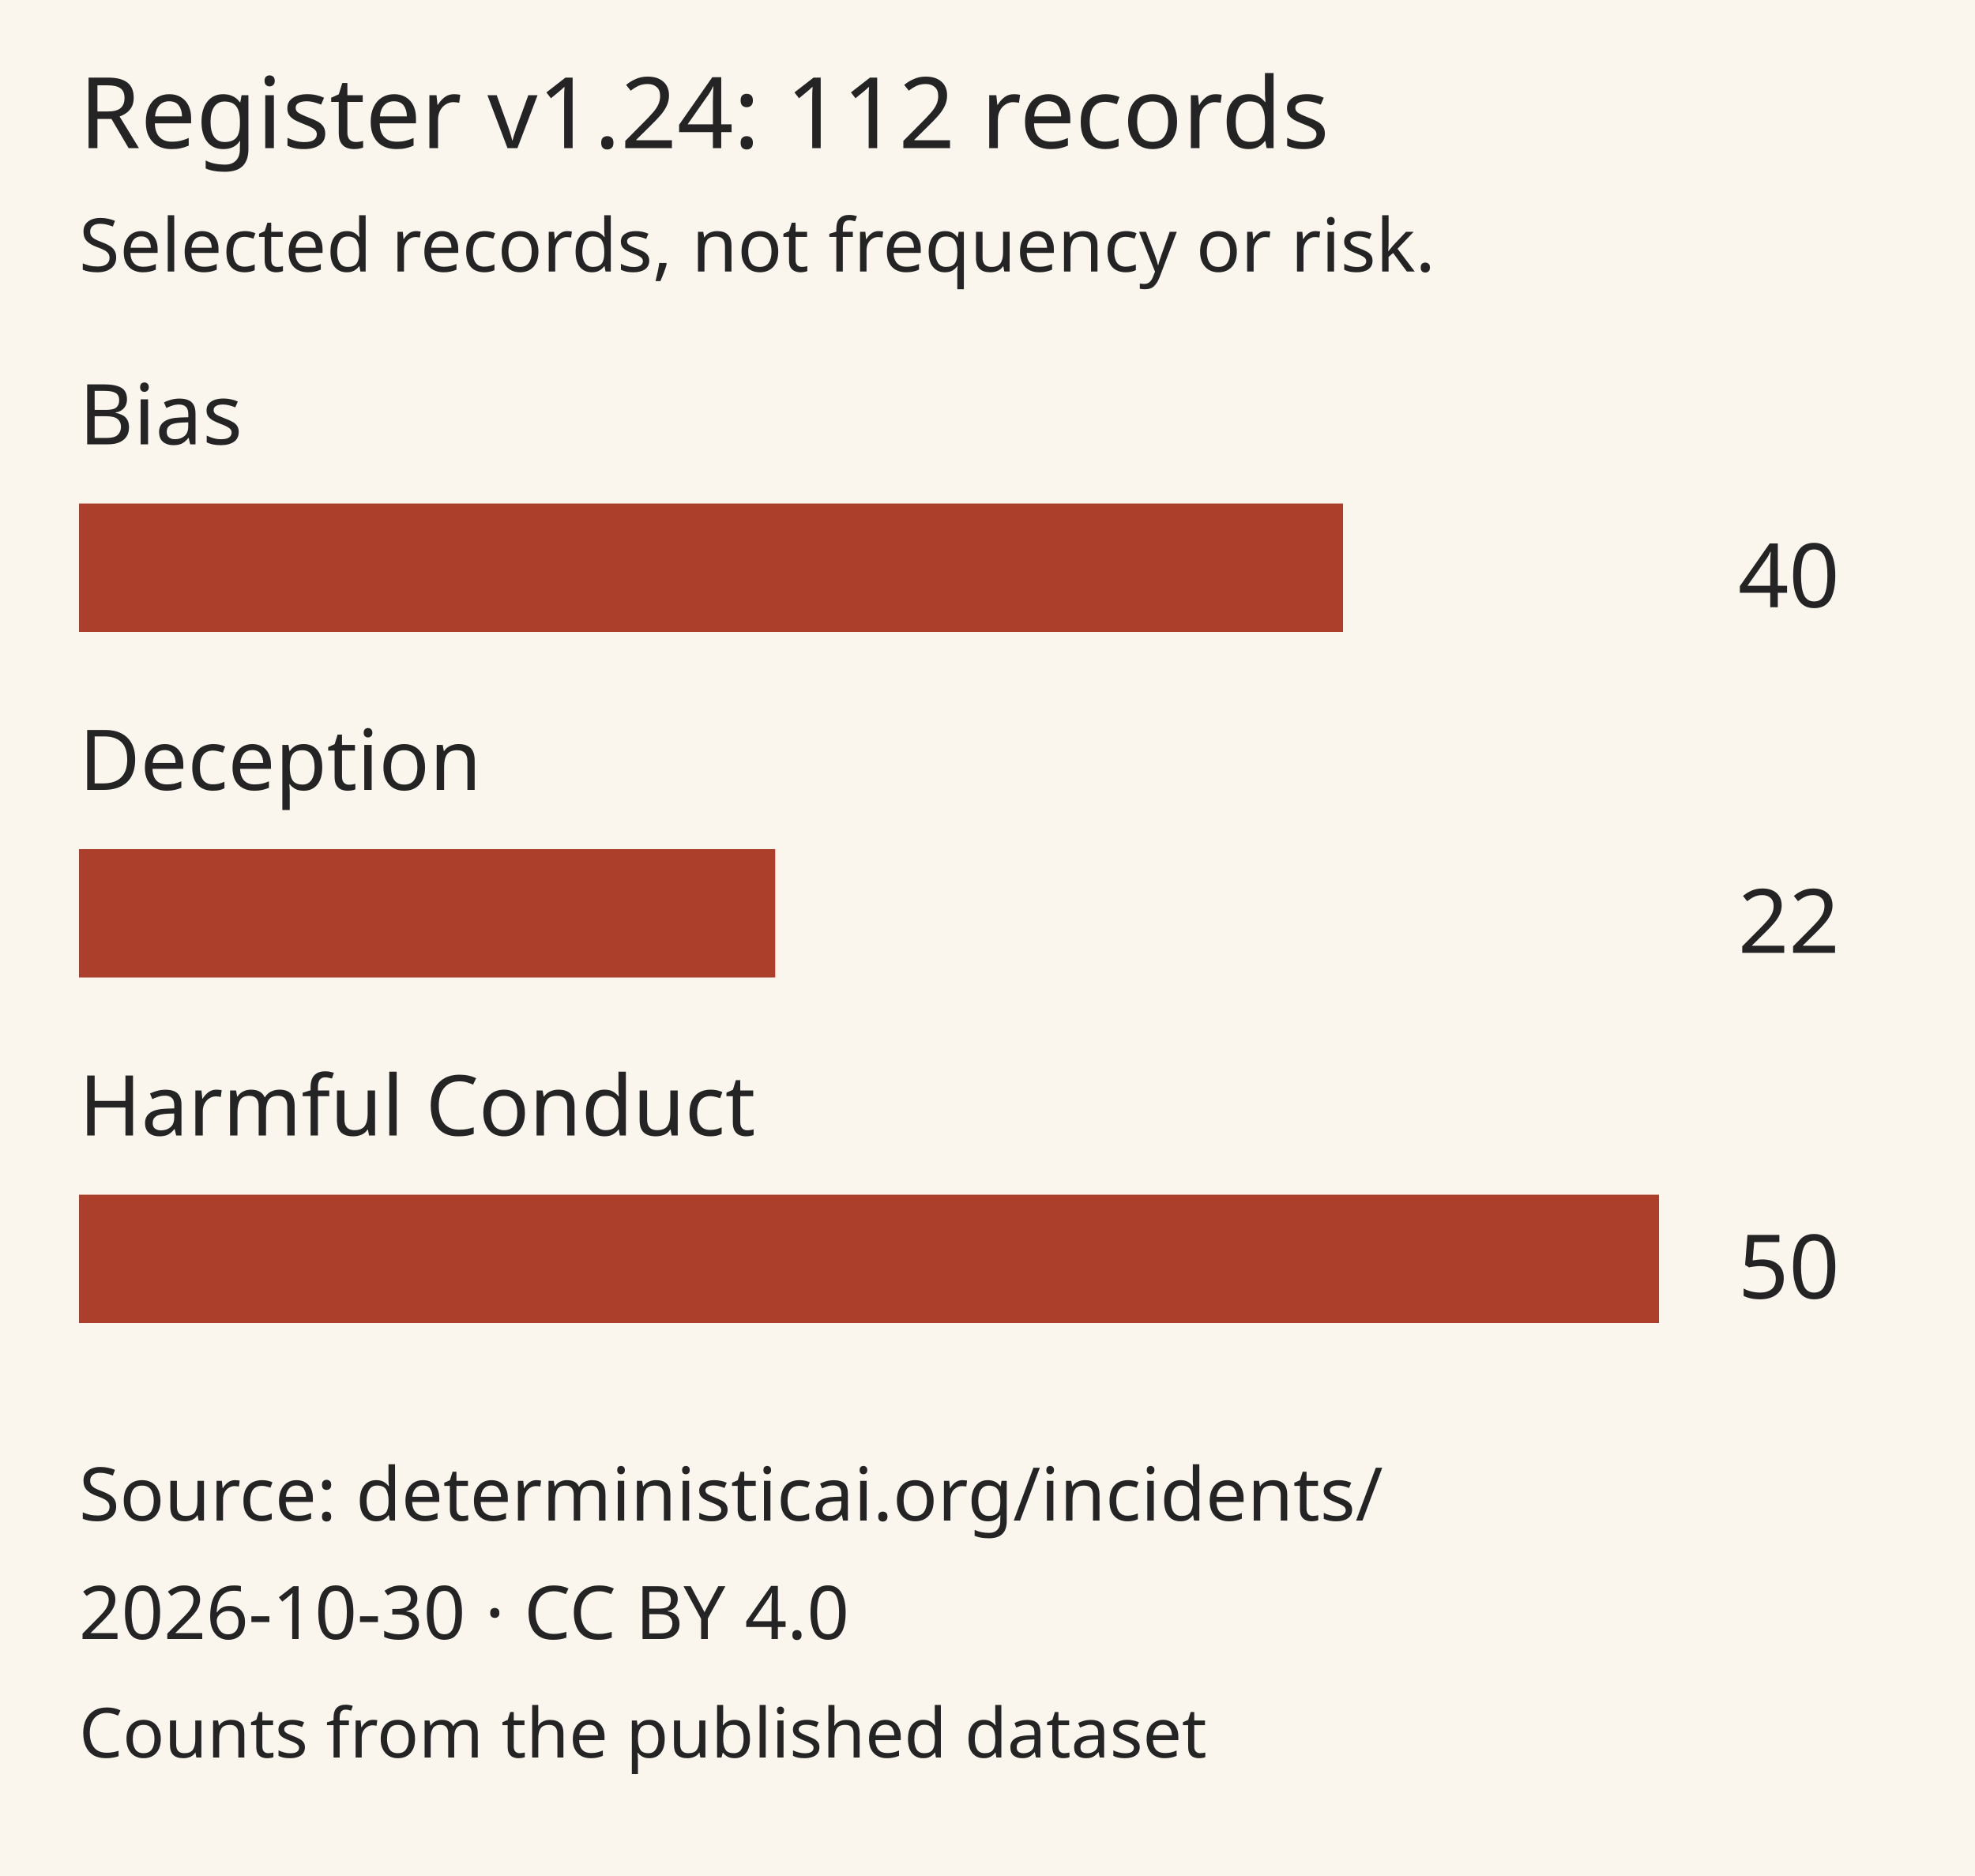
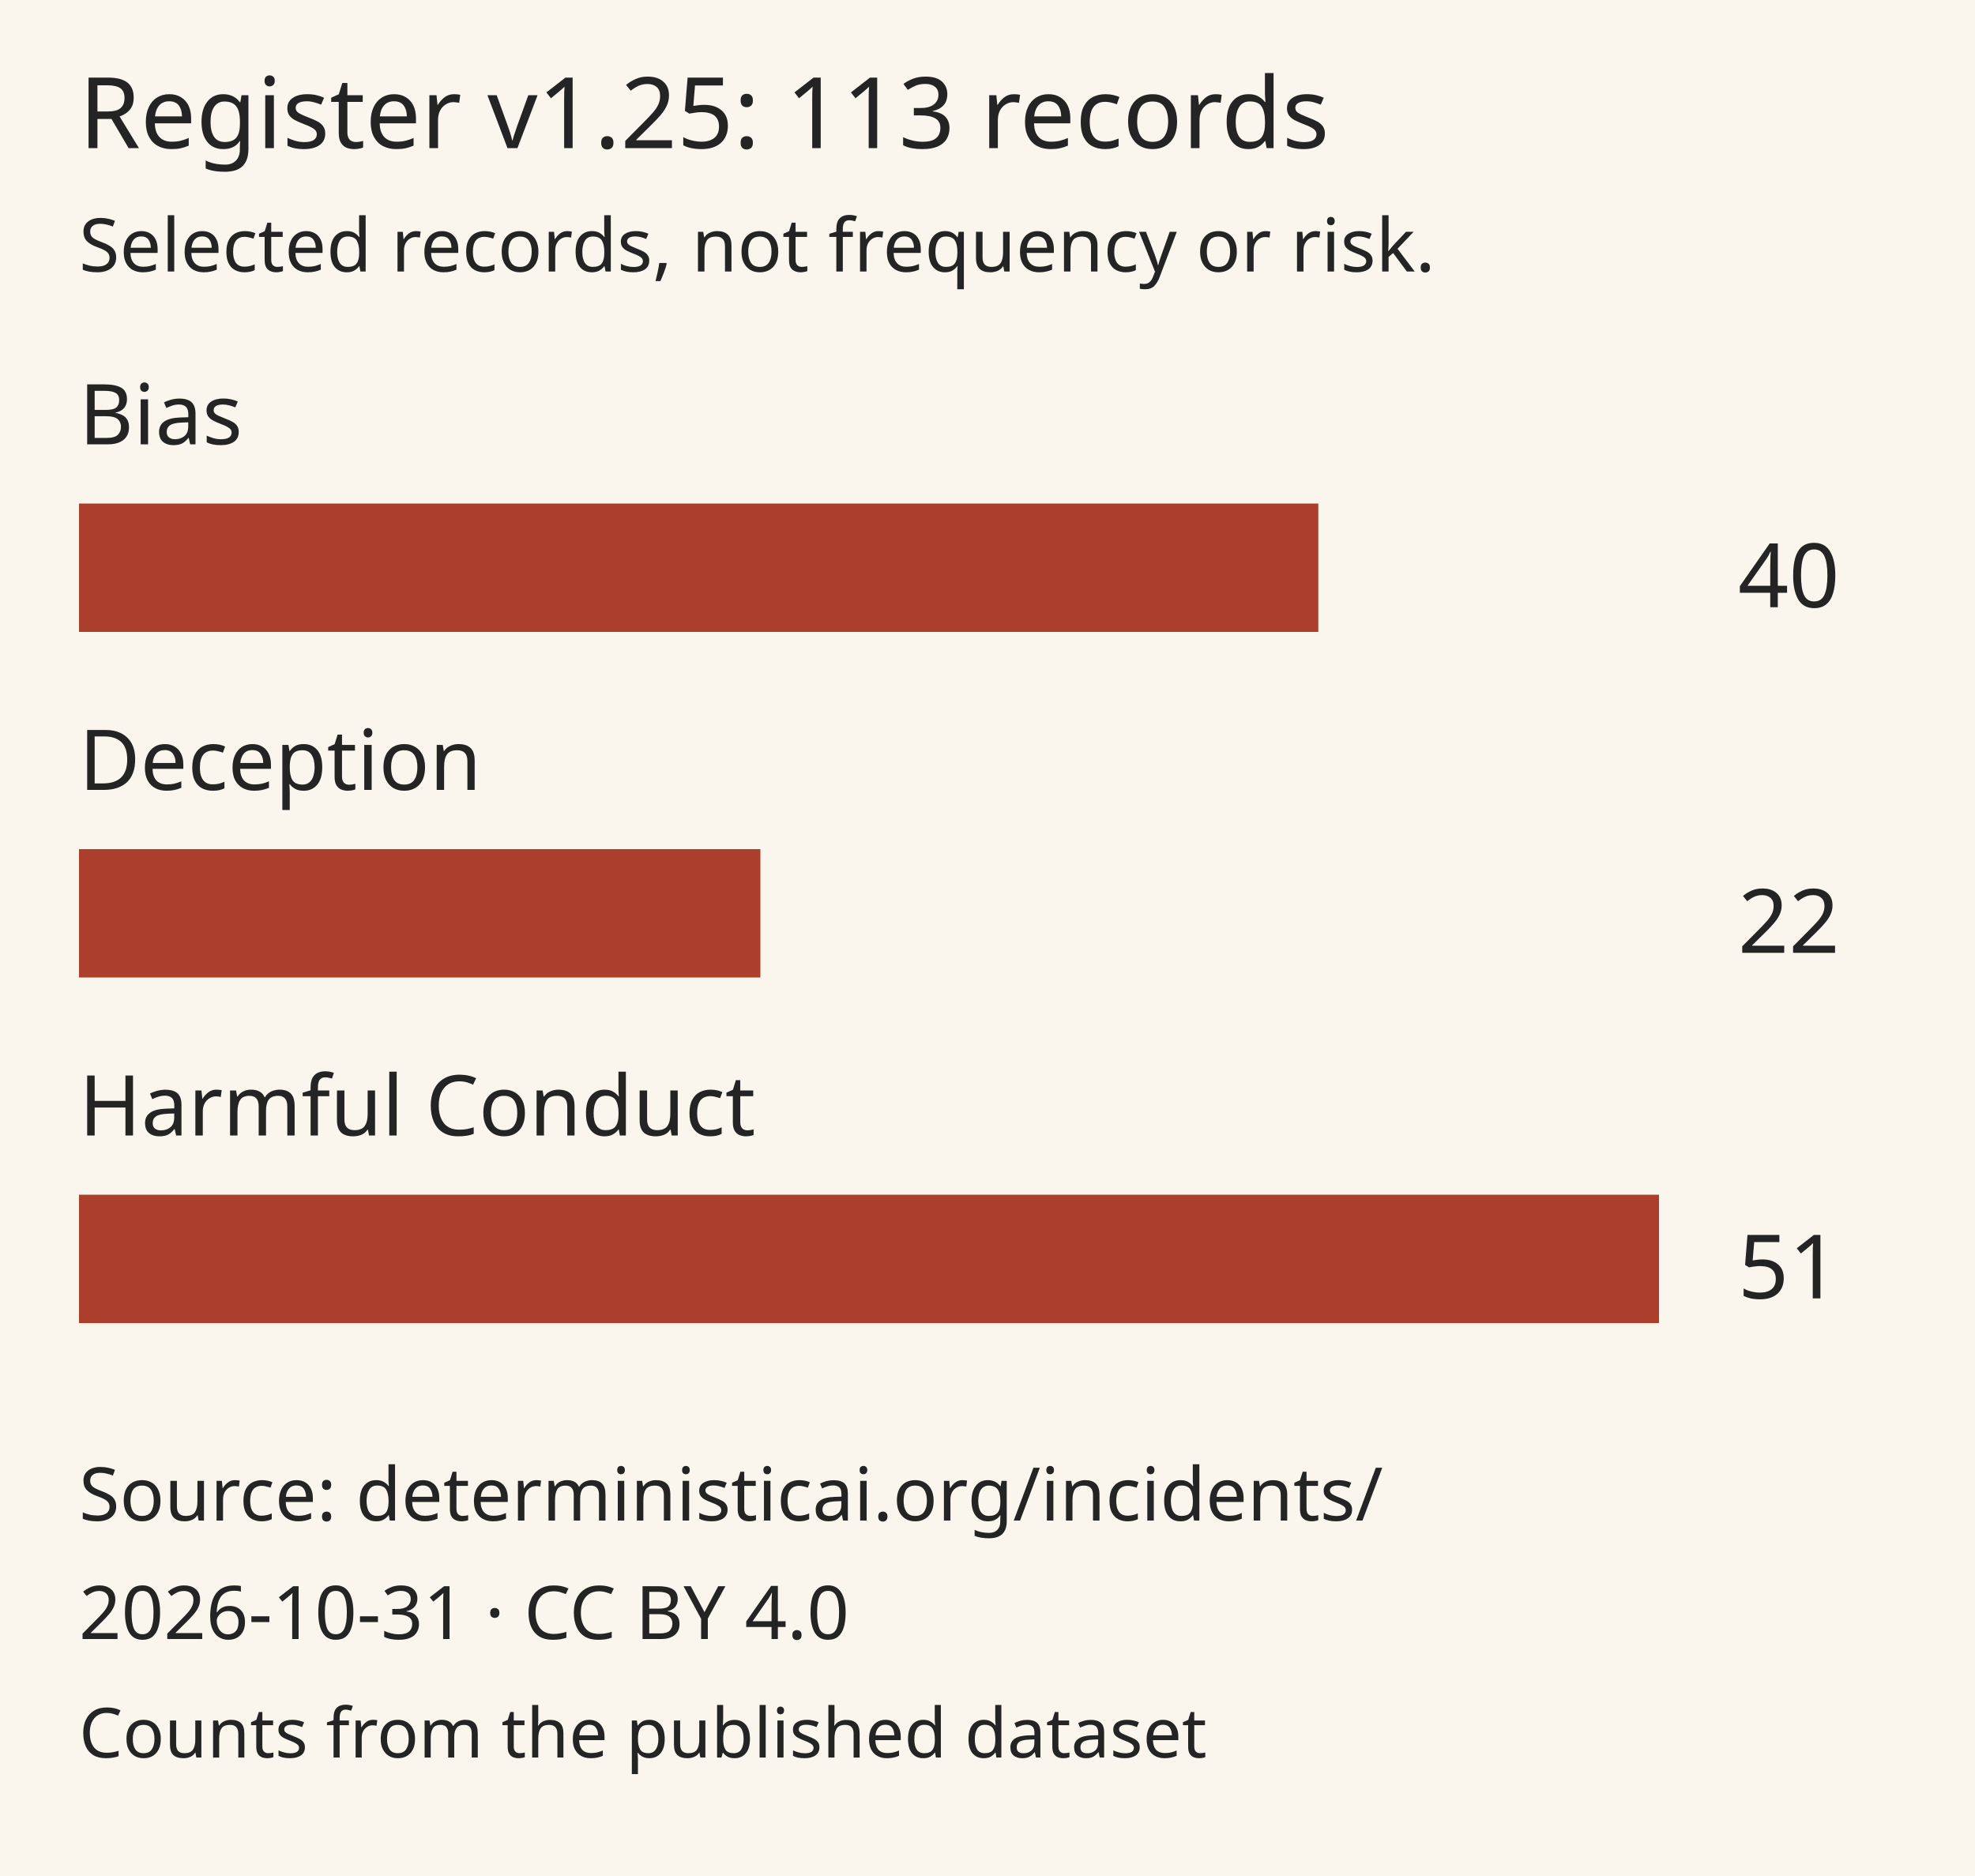
<svg xmlns="http://www.w3.org/2000/svg" viewBox="0 0 400 380">
  <rect width="400" height="380" fill="#faf5ed" />
  <g font-family="sans-serif" fill="#242424">
-     <text x="16" y="30" font-size="20">Register v1.24: 112 records</text>
+     <text x="16" y="30" font-size="20">Register v1.25: 113 records</text>
    <text x="16" y="55" font-size="15">Selected records, not frequency or risk.</text>
    <text x="16" y="90" font-size="17">Bias</text>
-     <rect x="16" y="102" width="256" height="26" fill="#ab3f2b" />
+     <rect x="16" y="102" width="251" height="26" fill="#ab3f2b" />
    <text x="352" y="123" font-size="18">40</text>
    <text x="16" y="160" font-size="17">Deception</text>
-     <rect x="16" y="172" width="141" height="26" fill="#ab3f2b" />
+     <rect x="16" y="172" width="138" height="26" fill="#ab3f2b" />
    <text x="352" y="193" font-size="18">22</text>
    <text x="16" y="230" font-size="17">Harmful Conduct</text>
    <rect x="16" y="242" width="320" height="26" fill="#ab3f2b" />
-     <text x="352" y="263" font-size="18">50</text>
+     <text x="352" y="263" font-size="18">51</text>
    <text x="16" y="308" font-size="15">Source: deterministicai.org/incidents/</text>
-     <text x="16" y="332" font-size="15">2026-10-30 · CC BY 4.0</text>
+     <text x="16" y="332" font-size="15">2026-10-31 · CC BY 4.0</text>
    <text x="16" y="356" font-size="14">Counts from the published dataset</text>
  </g>
</svg>
